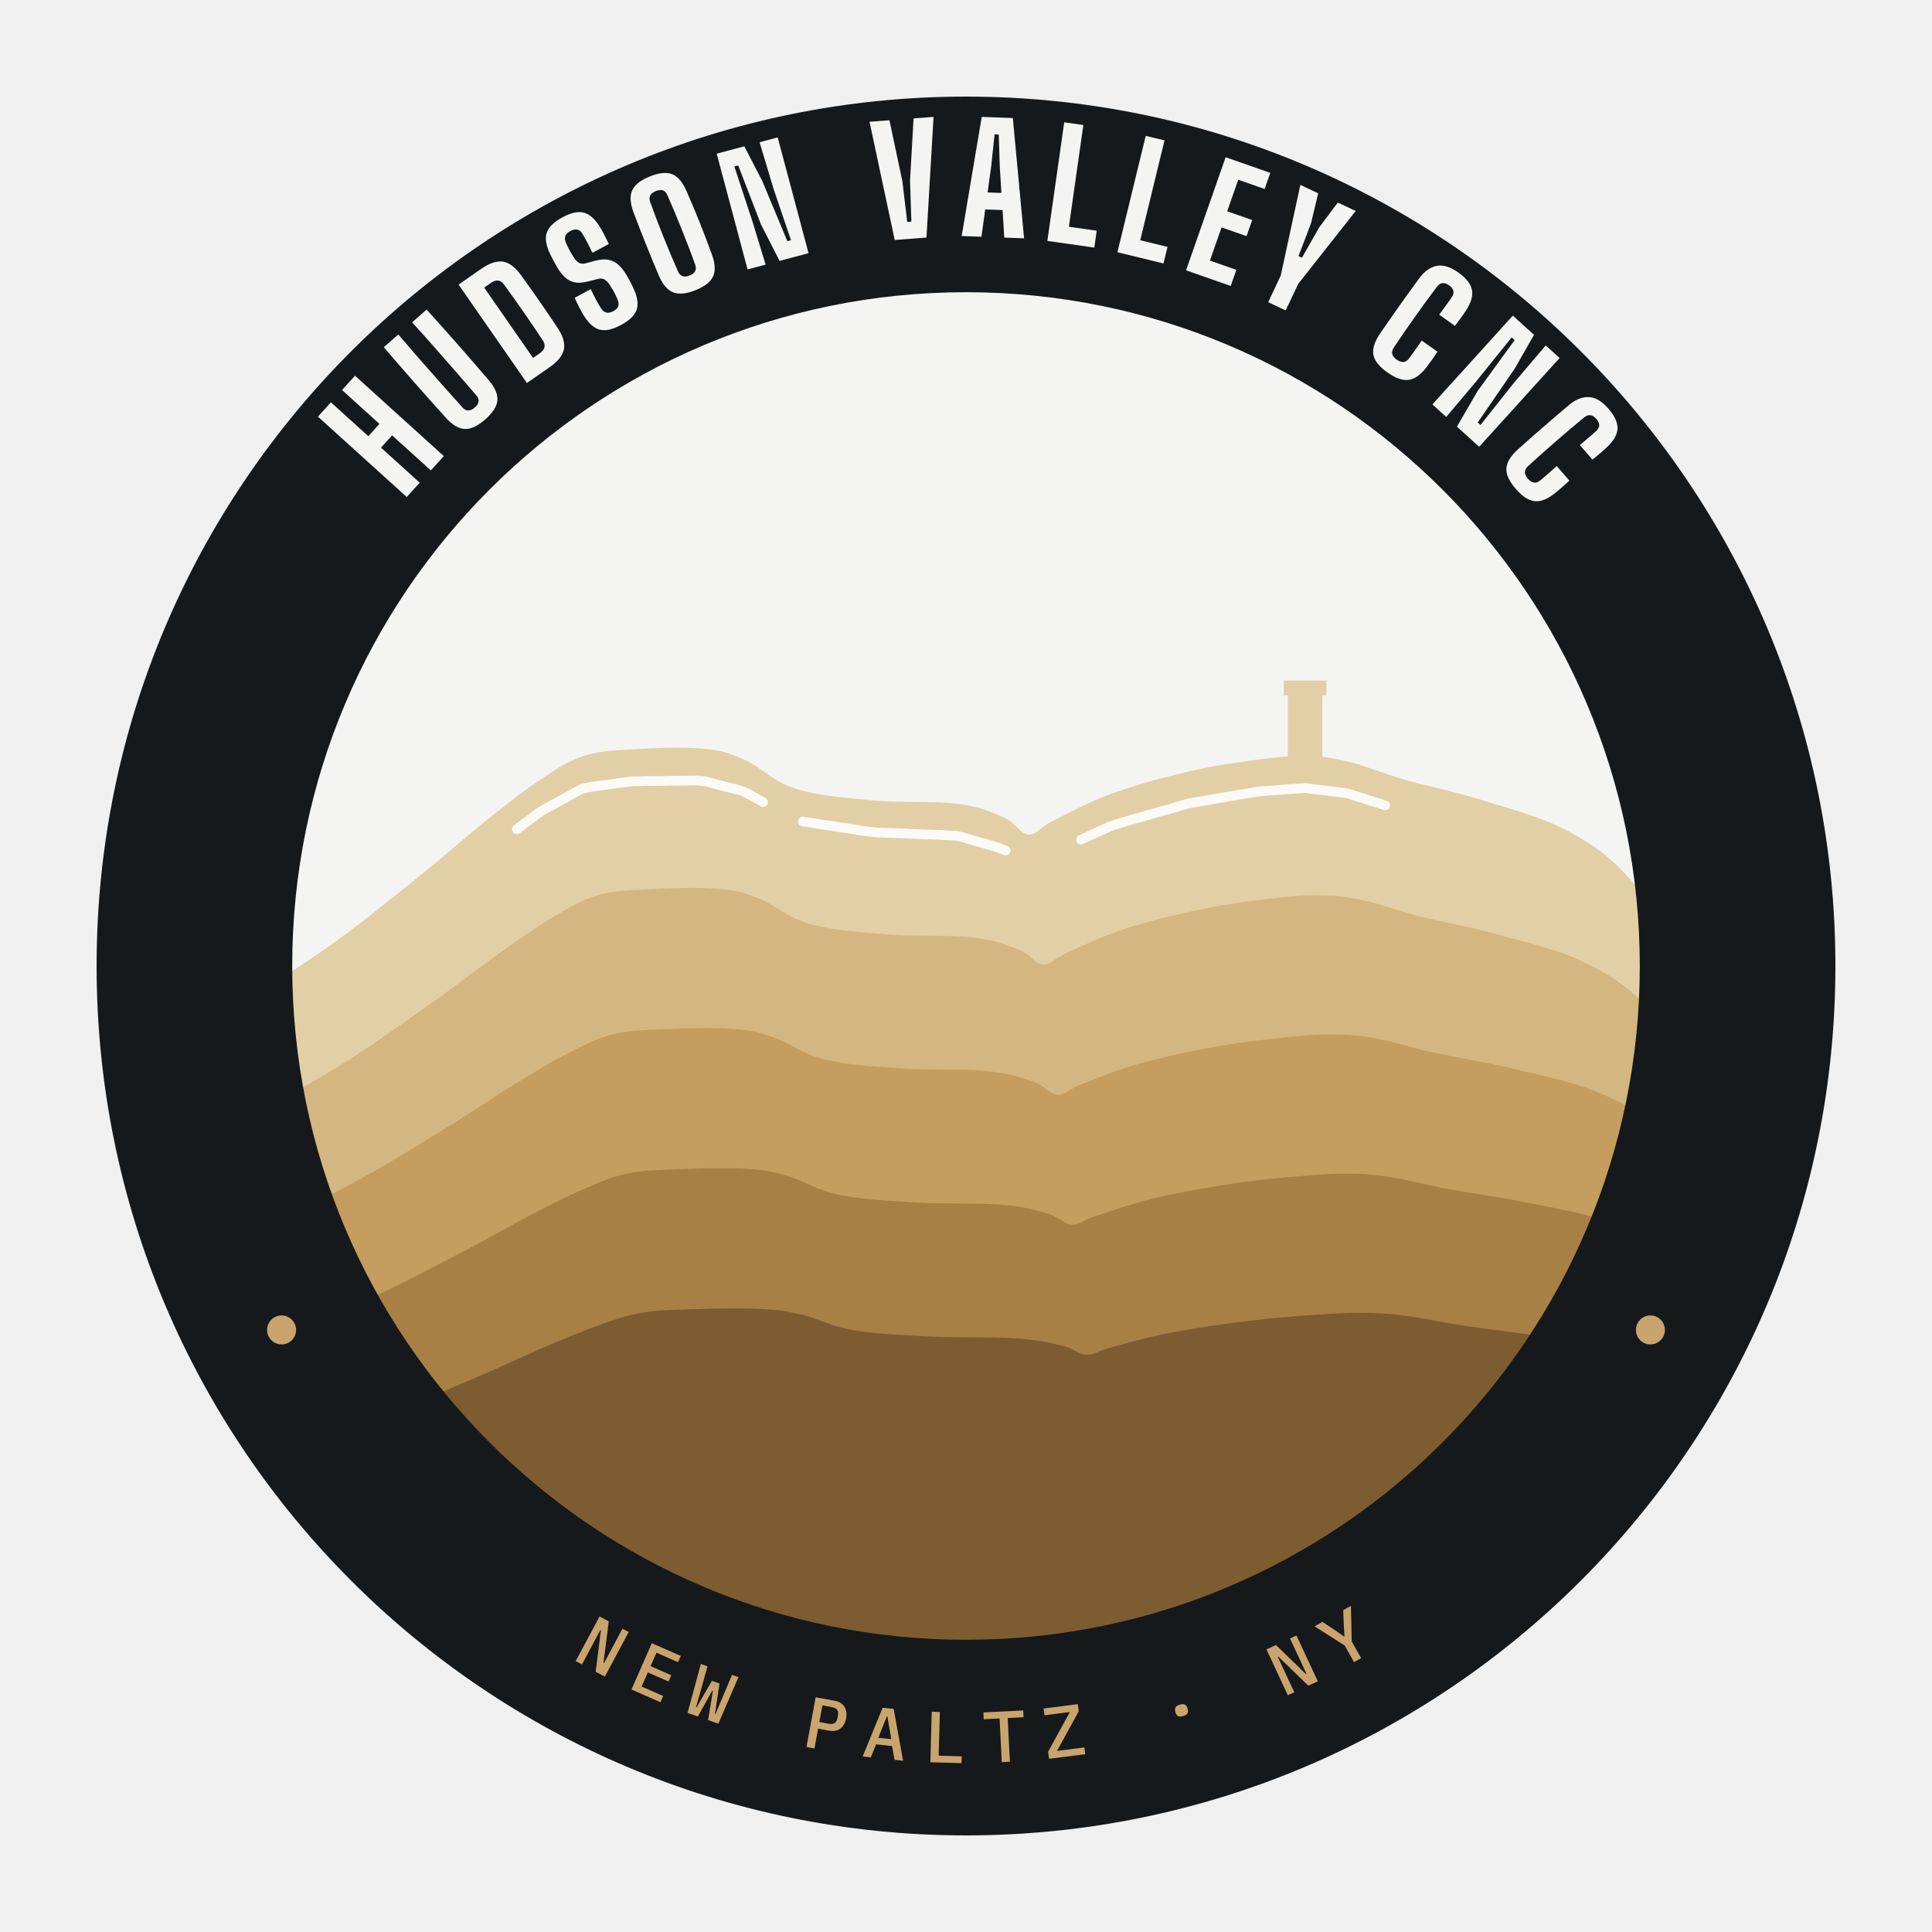
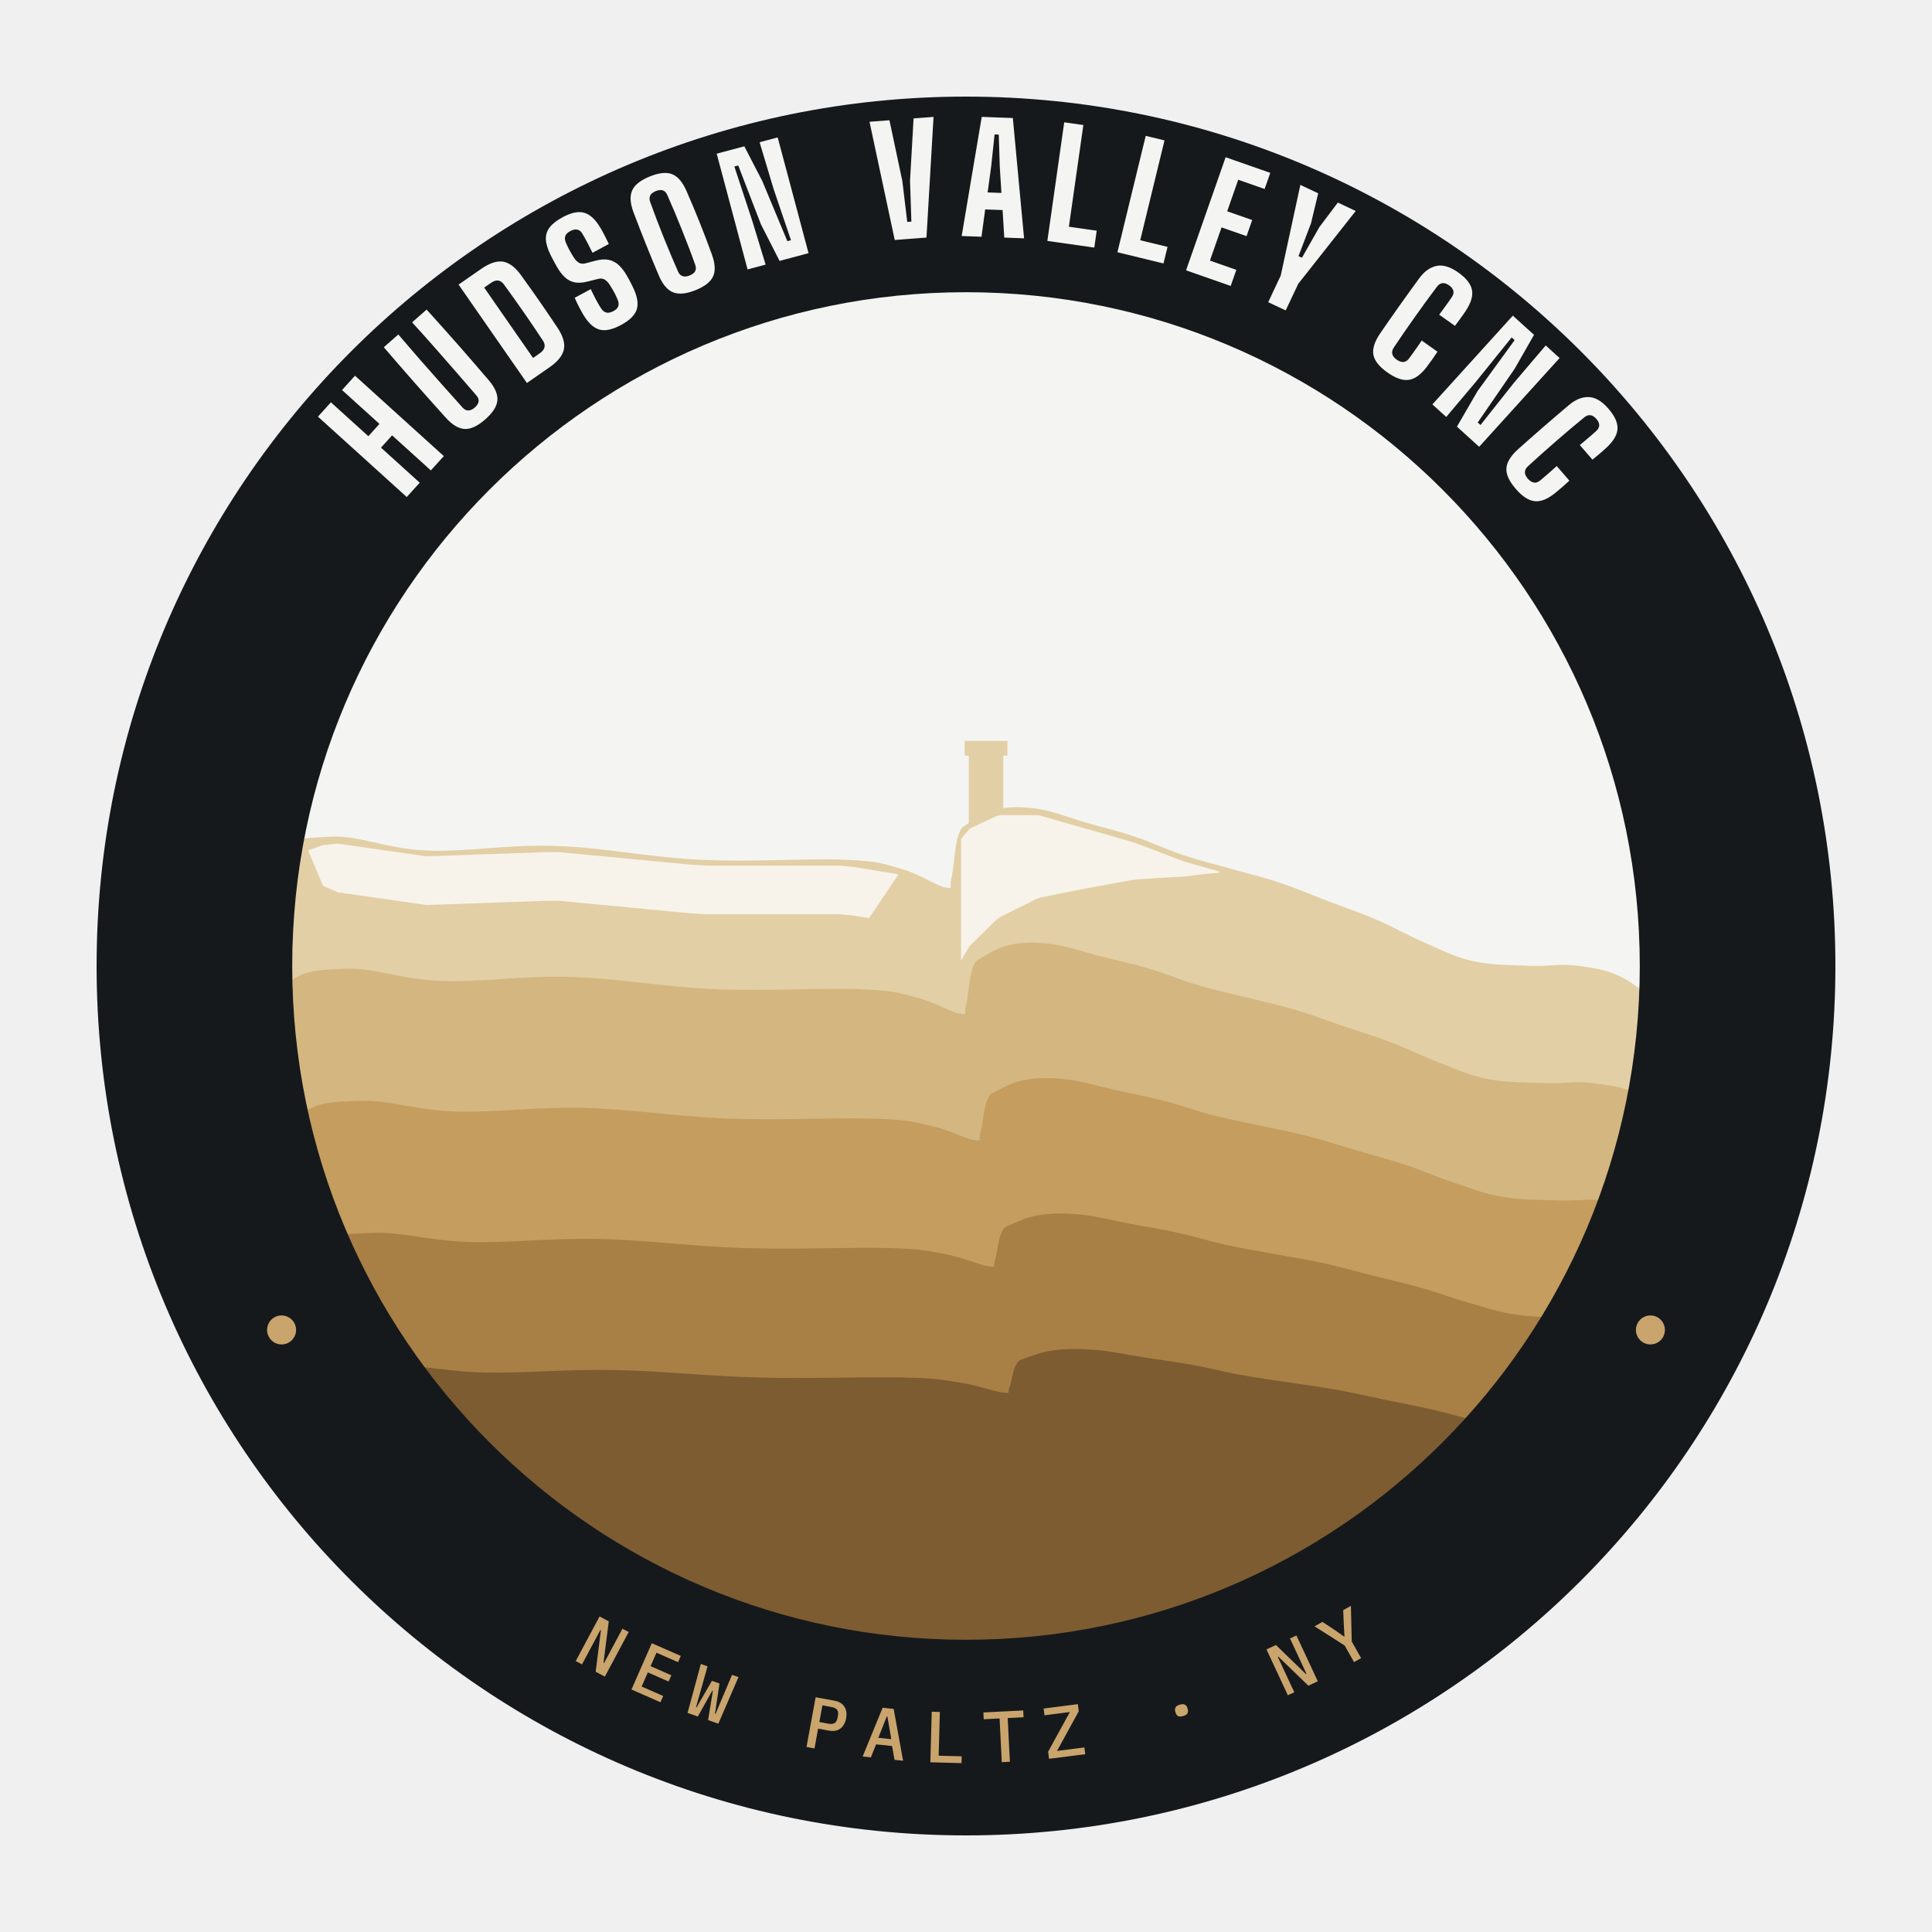
<svg xmlns="http://www.w3.org/2000/svg" viewBox="0 0 800 800" width="800" height="800">
  <circle cx="400" cy="400" r="360" fill="#16191c" />
  <circle cx="400" cy="400" r="282" fill="#f4f5f2" />
  <clipPath id="cc">
    <circle cx="400" cy="400" r="282" />
  </clipPath>
  <g clip-path="url(#cc)">
-     <path d="M70.00,430.00 C74.61,427.72 84.08,423.92 95.60,417.32 C107.12,410.73 120.18,403.01 134.00,393.38 C147.82,383.75 160.30,373.44 172.40,363.80 C184.50,354.17 191.98,347.21 201.20,339.86 C210.42,332.51 216.34,327.77 223.60,322.96 C230.86,318.14 234.61,315.38 241.52,313.10 C248.43,310.82 253.13,310.84 262.00,310.28 C270.87,309.72 282.51,309.24 290.80,310.00 C299.09,310.76 301.17,311.54 308.08,314.51 C314.99,317.47 319.64,323.44 329.20,326.48 C338.76,329.52 349.10,330.27 361.20,331.41 C373.30,332.55 386.61,331.55 396.40,332.82 C406.19,334.08 410.30,336.17 415.60,338.45 C420.90,340.73 422.15,345.24 425.84,345.49 C429.53,345.75 429.86,342.90 436.08,339.86 C442.30,336.82 450.26,332.27 460.40,328.59 C470.54,324.92 481.46,321.97 492.40,319.44 C503.34,316.90 512.56,315.65 521.20,314.51 C529.84,313.37 533.83,312.97 540.40,313.10 C546.97,313.23 550.19,313.44 557.68,315.21 C565.17,316.99 571.86,320.04 582.00,322.96 C592.14,325.87 601.90,327.61 614.00,331.41 C626.10,335.21 638.26,338.25 649.20,344.08 C660.14,349.92 666.74,354.93 674.80,363.80 C682.86,372.68 687.66,382.99 694.00,393.38 C700.34,403.77 707.12,416.48 710.00,421.55 L720,760 L80,760 Z" fill="#e2cfa5" />
-     <path d="M533.26,315.82 L533.26,287.94 L531.55,287.94 L531.55,281.82 L549.25,281.82 L549.25,287.94 L547.54,287.94 L547.54,315.82 Z" fill="#e2cfa5" />
-     <path d="M76.00,474.00 C80.61,471.98 90.08,468.63 101.60,462.80 C113.12,456.98 126.18,450.16 140.00,441.65 C153.82,433.14 166.30,424.04 178.40,415.53 C190.50,407.02 197.98,400.87 207.20,394.38 C216.42,387.88 222.34,383.70 229.60,379.45 C236.86,375.19 240.61,372.75 247.52,370.74 C254.43,368.72 259.13,368.74 268.00,368.25 C276.87,367.76 288.51,367.33 296.80,368.00 C305.09,368.67 307.17,369.36 314.08,371.98 C320.99,374.60 325.64,379.87 335.20,382.56 C344.76,385.24 355.10,385.90 367.20,386.91 C379.30,387.92 392.61,387.04 402.40,388.15 C412.19,389.27 416.30,391.12 421.60,393.13 C426.90,395.15 428.15,399.13 431.84,399.35 C435.53,399.58 435.86,397.06 442.08,394.38 C448.30,391.69 456.26,387.67 466.40,384.42 C476.54,381.18 487.46,378.58 498.40,376.34 C509.34,374.10 518.56,372.99 527.20,371.98 C535.84,370.97 539.83,370.63 546.40,370.74 C552.97,370.85 556.19,371.04 563.68,372.60 C571.17,374.17 577.86,376.87 588.00,379.45 C598.14,382.02 607.90,383.55 620.00,386.91 C632.10,390.27 644.26,392.96 655.20,398.11 C666.14,403.26 672.74,407.69 680.80,415.53 C688.86,423.36 693.66,432.47 700.00,441.65 C706.34,450.83 713.12,462.06 716.00,466.54 L720,760 L80,760 Z" fill="#d4b680" />
-     <path d="M82.00,518.00 C86.61,516.25 96.08,513.34 107.60,508.28 C119.12,503.23 132.18,497.31 146.00,489.92 C159.82,482.54 172.30,474.63 184.40,467.25 C196.50,459.86 203.98,454.53 213.20,448.89 C222.42,443.26 228.34,439.63 235.60,435.93 C242.86,432.24 246.61,430.12 253.52,428.38 C260.43,426.63 265.13,426.64 274.00,426.22 C282.87,425.79 294.51,425.42 302.80,426.00 C311.09,426.58 313.17,427.18 320.08,429.46 C326.99,431.73 331.64,436.30 341.20,438.63 C350.76,440.97 361.10,441.54 373.20,442.41 C385.30,443.29 398.61,442.52 408.40,443.49 C418.19,444.46 422.30,446.06 427.60,447.81 C432.90,449.56 434.15,453.02 437.84,453.21 C441.53,453.41 441.86,451.22 448.08,448.89 C454.30,446.56 462.26,443.07 472.40,440.25 C482.54,437.44 493.46,435.18 504.40,433.23 C515.34,431.29 524.56,430.33 533.20,429.46 C541.84,428.58 545.83,428.28 552.40,428.38 C558.97,428.47 562.19,428.63 569.68,430.00 C577.17,431.36 583.86,433.70 594.00,435.93 C604.14,438.17 613.90,439.50 626.00,442.41 C638.10,445.33 650.26,447.66 661.20,452.13 C672.14,456.60 678.74,460.45 686.80,467.25 C694.86,474.05 699.66,481.96 706.00,489.92 C712.34,497.89 719.12,507.63 722.00,511.52 L720,760 L80,760 Z" fill="#c49d5f" />
-     <path d="M88.00,562.00 C92.61,560.52 102.08,558.05 113.60,553.76 C125.12,549.48 138.18,544.46 152.00,538.20 C165.82,531.94 178.30,525.23 190.40,518.97 C202.50,512.71 209.98,508.19 219.20,503.41 C228.42,498.63 234.34,495.55 241.60,492.42 C248.86,489.29 252.61,487.50 259.52,486.01 C266.43,484.53 271.13,484.55 280.00,484.18 C288.87,483.82 300.51,483.51 308.80,484.00 C317.09,484.49 319.17,485.00 326.08,486.93 C332.99,488.86 337.64,492.73 347.20,494.71 C356.76,496.69 367.10,497.17 379.20,497.92 C391.30,498.66 404.61,498.01 414.40,498.83 C424.19,499.65 428.30,501.01 433.60,502.49 C438.90,503.98 440.15,506.91 443.84,507.07 C447.53,507.24 447.86,505.39 454.08,503.41 C460.30,501.43 468.26,498.47 478.40,496.08 C488.54,493.70 499.46,491.78 510.40,490.13 C521.34,488.49 530.56,487.67 539.20,486.93 C547.84,486.19 551.83,485.93 558.40,486.01 C564.97,486.10 568.19,486.23 575.68,487.39 C583.17,488.54 589.86,490.53 600.00,492.42 C610.14,494.32 619.90,495.44 632.00,497.92 C644.10,500.39 656.26,502.36 667.20,506.15 C678.14,509.95 684.74,513.20 692.80,518.97 C700.86,524.74 705.66,531.44 712.00,538.20 C718.34,544.95 725.12,553.21 728.00,556.51 L720,760 L80,760 Z" fill="#a87f45" />
-     <path d="M94.00,606.00 C98.61,604.78 108.08,602.75 119.60,599.24 C131.12,595.72 144.18,591.61 158.00,586.47 C171.82,581.33 184.30,575.83 196.40,570.69 C208.50,565.56 215.98,561.85 225.20,557.92 C234.42,554.00 240.34,551.48 247.60,548.91 C254.86,546.34 258.61,544.87 265.52,543.65 C272.43,542.44 277.13,542.45 286.00,542.15 C294.87,541.85 306.51,541.59 314.80,542.00 C323.09,542.41 325.17,542.82 332.08,544.40 C338.99,545.99 343.64,549.17 353.20,550.79 C362.76,552.41 373.10,552.81 385.20,553.42 C397.30,554.03 410.61,553.49 420.40,554.17 C430.19,554.85 434.30,555.96 439.60,557.17 C444.90,558.39 446.15,560.79 449.84,560.93 C453.53,561.06 453.86,559.55 460.08,557.92 C466.30,556.30 474.26,553.88 484.40,551.92 C494.54,549.95 505.46,548.38 516.40,547.03 C527.34,545.68 536.56,545.01 545.20,544.40 C553.84,543.80 557.83,543.58 564.40,543.65 C570.97,543.72 574.19,543.83 581.68,544.78 C589.17,545.73 595.86,547.36 606.00,548.91 C616.14,550.47 625.90,551.39 638.00,553.42 C650.10,555.45 662.26,557.07 673.20,560.18 C684.14,563.29 690.74,565.96 698.80,570.69 C706.86,575.43 711.66,580.93 718.00,586.47 C724.34,592.01 731.12,598.79 734.00,601.49 L720,760 L80,760 Z" fill="#7d5c31" />
-     <path d="M214.0,343.4 L217.0,341.1 L220.0,338.9 L223.0,336.6 L226.0,334.8 L229.0,333.2 L232.0,331.5 L235.0,329.9 L238.0,328.2 L241.0,326.6 L244.0,326.0 L247.0,325.5 L250.0,325.1 L253.0,324.7 L256.0,324.3 L259.0,323.9 L262.0,323.5 L265.0,323.5 L268.0,323.4 L271.0,323.4 L274.0,323.4 L277.0,323.3 L280.0,323.3 L283.0,323.3 L286.0,323.2 L289.0,323.2 L292.0,323.5 L295.0,324.3 L298.0,325.1 L301.0,325.9 L304.0,326.6 L307.0,327.4 L310.0,328.8 L313.0,330.5 L316.0,332.2 M332.4,340.2 L335.4,340.6 L338.4,341.1 L341.4,341.6 L344.4,342.0 L347.4,342.5 L350.4,342.9 L353.4,343.4 L356.4,343.9 L359.4,344.3 L362.4,344.7 L365.4,344.8 L368.4,344.9 L371.4,345.0 L374.4,345.1 L377.4,345.3 L380.4,345.4 L383.4,345.5 L386.4,345.6 L389.4,345.7 L392.4,345.9 L395.4,346.0 L398.4,346.6 L401.4,347.5 L404.4,348.4 L407.4,349.2 L410.4,350.1 L413.4,351.0 L416.4,352.2 M447.6,347.7 L450.6,346.3 L453.6,344.9 L456.6,343.6 L459.6,342.2 L462.6,341.2 L465.6,340.3 L468.6,339.4 L471.6,338.6 L474.6,337.7 L477.6,336.9 L480.6,336.0 L483.6,335.2 L486.6,334.3 L489.6,333.4 L492.6,332.6 L495.6,332.1 L498.6,331.6 L501.6,331.1 L504.6,330.5 L507.6,330.0 L510.6,329.5 L513.6,329.0 L516.6,328.5 L519.6,328.0 L522.6,327.6 L525.6,327.4 L528.6,327.2 L531.6,326.9 L534.6,326.7 L537.6,326.5 L540.6,326.3 L543.6,326.7 L546.6,327.1 L549.6,327.4 L552.6,327.8 L555.6,328.2 L558.6,328.7 L561.6,329.7 L564.6,330.6 L567.6,331.6 L570.6,332.5 L573.6,333.5 " stroke="#ffffff" stroke-width="4" opacity="0.9" fill="none" stroke-linecap="round" stroke-linejoin="round" />
+     <path d="M70.00,440.00 C73.00,432.44 79.44,413.12 86.64,398.00 C93.84,382.88 100.99,365.28 110.00,356.00 C119.01,346.72 124.68,347.14 136.69,346.46 C148.69,345.77 159.89,351.49 176.69,352.18 C193.48,352.87 209.60,349.59 230.00,350.28 C250.40,350.97 268.43,354.97 290.03,356.00 C311.63,357.03 335.00,355.31 350.00,356.00 C365.00,356.69 365.92,357.76 373.36,359.82 C380.80,361.88 387.63,366.77 391.34,367.46 C395.05,368.14 393.01,367.41 393.97,363.63 C394.92,359.85 395.33,350.58 396.66,346.46 C397.98,342.33 398.32,342.78 401.33,340.72 C404.33,338.66 408.20,336.03 413.36,335.00 C418.52,333.97 423.40,333.97 430.00,335.00 C436.60,336.03 442.83,338.66 450.03,340.72 C457.23,342.78 462.81,344.05 470.00,346.46 C477.19,348.86 482.77,351.68 489.97,354.09 C497.17,356.49 502.79,357.76 510.00,359.82 C517.21,361.88 522.83,363.14 530.03,365.54 C537.23,367.95 542.81,370.43 550.00,373.18 C557.19,375.93 562.77,377.73 569.97,380.82 C577.17,383.92 582.79,387.27 590.00,390.37 C597.21,393.46 602.23,396.28 610.03,398.00 C617.83,399.72 625.53,399.57 633.33,399.91 C641.13,400.25 646.16,398.88 653.36,399.91 C660.56,400.94 666.13,401.51 673.33,405.63 C680.53,409.76 686.76,416.64 693.36,422.82 C699.96,429.01 707.00,436.91 710.00,440.00 L710,760 L70,760 Z" fill="#e2cfa5" />
+     <path d="M401.16,340.80 L401.16,312.92 L399.45,312.92 L399.45,306.80 L417.16,306.80 L417.16,312.92 L415.44,312.92 L415.44,340.80 Z" fill="#e2cfa5" />
+     <path d="M76.00,484.00 C79.00,477.30 85.44,460.19 92.64,446.80 C99.84,433.41 106.99,417.82 116.00,409.60 C125.01,401.38 130.68,401.76 142.69,401.15 C154.69,400.54 165.89,405.61 182.69,406.21 C199.48,406.82 215.60,403.92 236.00,404.53 C256.40,405.14 274.43,408.69 296.03,409.60 C317.63,410.51 341.00,408.99 356.00,409.60 C371.00,410.21 371.92,411.16 379.36,412.99 C386.80,414.81 393.63,419.14 397.34,419.75 C401.05,420.35 399.01,419.71 399.97,416.36 C400.92,413.01 401.33,404.80 402.66,401.15 C403.98,397.49 404.32,397.89 407.33,396.07 C410.33,394.24 414.20,391.91 419.36,391.00 C424.52,390.09 429.40,390.09 436.00,391.00 C442.60,391.91 448.83,394.24 456.03,396.07 C463.23,397.89 468.81,399.02 476.00,401.15 C483.19,403.28 488.77,405.78 495.97,407.91 C503.17,410.04 508.79,411.16 516.00,412.99 C523.21,414.81 528.83,415.92 536.03,418.05 C543.23,420.18 548.81,422.38 556.00,424.81 C563.19,427.25 568.77,428.84 575.97,431.59 C583.17,434.33 588.79,437.30 596.00,440.04 C603.21,442.78 608.23,445.28 616.03,446.80 C623.83,448.32 631.53,448.19 639.33,448.49 C647.13,448.80 652.16,447.58 659.36,448.49 C666.56,449.40 672.13,449.91 679.33,453.56 C686.53,457.21 692.76,463.31 699.36,468.79 C705.96,474.26 713.00,481.26 716.00,484.00 L716,760 L76,760 Z" fill="#d4b680" />
+     <path d="M82.00,528.00 C85.00,522.17 91.44,507.26 98.64,495.60 C105.84,483.94 112.99,470.36 122.00,463.20 C131.01,456.04 136.68,456.37 148.69,455.84 C160.69,455.31 171.89,459.72 188.69,460.25 C205.48,460.78 221.60,458.25 242.00,458.79 C262.40,459.32 280.43,462.41 302.03,463.20 C323.63,463.99 347.00,462.67 362.00,463.20 C377.00,463.73 377.92,464.56 385.36,466.15 C392.80,467.74 399.63,471.51 403.34,472.04 C407.05,472.57 405.01,472.00 405.97,469.09 C406.92,466.17 407.33,459.02 408.66,455.84 C409.98,452.66 410.32,453.01 413.33,451.41 C416.33,449.82 420.20,447.79 425.36,447.00 C430.52,446.21 435.40,446.21 442.00,447.00 C448.60,447.79 454.83,449.82 462.03,451.41 C469.23,453.01 474.81,453.98 482.00,455.84 C489.19,457.69 494.77,459.87 501.97,461.73 C509.17,463.58 514.79,464.56 522.00,466.15 C529.21,467.74 534.83,468.71 542.03,470.56 C549.23,472.42 554.81,474.33 562.00,476.45 C569.19,478.57 574.77,479.96 581.97,482.35 C589.17,484.74 594.79,487.33 602.00,489.71 C609.21,492.10 614.23,494.27 622.03,495.60 C629.83,496.93 637.53,496.81 645.33,497.07 C653.13,497.34 658.16,496.28 665.36,497.07 C672.56,497.87 678.13,498.31 685.33,501.49 C692.53,504.67 698.76,509.98 705.36,514.75 C711.96,519.52 719.00,525.61 722.00,528.00 L722,760 L82,760 Z" fill="#c49d5f" />
+     <path d="M88.00,572.00 C91.00,567.03 97.44,554.34 104.64,544.40 C111.84,534.46 118.99,522.90 128.00,516.80 C137.01,510.70 142.68,510.98 154.69,510.53 C166.69,510.08 177.89,513.84 194.69,514.29 C211.48,514.74 227.60,512.59 248.00,513.04 C268.40,513.49 286.43,516.12 308.03,516.80 C329.63,517.48 353.00,516.35 368.00,516.80 C383.00,517.25 383.92,517.96 391.36,519.31 C398.80,520.67 405.63,523.88 409.34,524.33 C413.05,524.78 411.01,524.30 411.97,521.82 C412.92,519.33 413.33,513.24 414.66,510.53 C415.98,507.82 416.32,508.12 419.33,506.76 C422.33,505.41 426.20,503.68 431.36,503.00 C436.52,502.32 441.40,502.32 448.00,503.00 C454.60,503.68 460.83,505.41 468.03,506.76 C475.23,508.12 480.81,508.95 488.00,510.53 C495.19,512.11 500.77,513.96 507.97,515.54 C515.17,517.13 520.79,517.96 528.00,519.31 C535.21,520.67 540.83,521.49 548.03,523.07 C555.23,524.65 560.81,526.28 568.00,528.09 C575.19,529.90 580.77,531.08 587.97,533.11 C595.17,535.14 600.79,537.35 608.00,539.38 C615.21,541.42 620.23,543.27 628.03,544.40 C635.83,545.53 643.53,545.43 651.33,545.66 C659.13,545.88 664.16,544.98 671.36,545.66 C678.56,546.33 684.13,546.71 691.33,549.42 C698.53,552.13 704.76,556.65 711.36,560.71 C717.96,564.78 725.00,569.97 728.00,572.00 L728,760 L88,760 Z" fill="#a87f45" />
+     <path d="M94.00,616.00 C97.00,611.90 103.44,601.41 110.64,593.20 C117.84,584.99 124.99,575.44 134.00,570.40 C143.01,565.36 148.68,565.59 160.69,565.22 C172.69,564.85 183.89,567.95 200.69,568.33 C217.48,568.70 233.60,566.92 254.00,567.29 C274.40,567.67 292.43,569.84 314.03,570.40 C335.63,570.96 359.00,570.03 374.00,570.40 C389.00,570.77 389.92,571.36 397.36,572.47 C404.80,573.59 411.63,576.25 415.34,576.62 C419.05,576.99 417.01,576.60 417.97,574.54 C418.92,572.49 419.33,567.46 420.66,565.22 C421.98,562.98 422.32,563.23 425.33,562.11 C428.33,560.99 432.20,559.56 437.36,559.00 C442.52,558.44 447.40,558.44 454.00,559.00 C460.60,559.56 466.83,560.99 474.03,562.11 C481.23,563.23 486.81,563.91 494.00,565.22 C501.19,566.52 506.77,568.06 513.97,569.36 C521.17,570.67 526.79,571.36 534.00,572.47 C541.21,573.59 546.83,574.28 554.03,575.58 C561.23,576.89 566.81,578.23 574.00,579.73 C581.19,581.22 586.77,582.20 593.97,583.87 C601.17,585.55 606.79,587.38 614.00,589.06 C621.21,590.73 626.23,592.27 634.03,593.20 C641.83,594.13 649.53,594.05 657.33,594.24 C665.13,594.42 670.16,593.68 677.36,594.24 C684.56,594.80 690.13,595.11 697.33,597.34 C704.53,599.58 710.76,603.32 717.36,606.67 C723.96,610.03 731.00,614.32 734.00,616.00 L734,760 L94,760 Z" fill="#7d5c31" />
+     <path d="M397.94,347.40 L399.75,345.18 L401.56,343.13 L403.37,342.27 L405.19,341.41 L407.00,340.55 L408.81,339.68 L410.62,338.82 L412.43,337.96 L414.25,337.52 L416.06,337.52 L417.87,337.52 L419.68,337.52 L421.50,337.52 L423.31,337.52 L425.12,337.52 L426.93,337.52 L428.74,337.52 L430.56,337.68 L432.37,338.20 L434.18,338.71 L435.99,339.23 L437.81,339.75 L439.62,340.27 L441.43,340.79 L443.24,341.30 L445.05,341.82 L446.87,342.34 L448.68,342.86 L450.49,343.37 L452.30,343.89 L454.12,344.42 L455.93,344.94 L457.74,345.46 L459.55,345.98 L461.37,346.50 L463.18,347.02 L464.99,347.54 L466.80,348.06 L468.61,348.58 L470.43,349.14 L472.24,349.83 L474.05,350.52 L475.86,351.22 L477.68,351.91 L479.49,352.60 L481.30,353.30 L483.11,353.99 L484.92,354.68 L486.74,355.37 L488.55,356.07 L490.36,356.72 L492.17,357.24 L493.99,357.76 L495.80,358.28 L497.61,358.80 L499.42,359.31 L501.24,359.83 L503.05,360.35 L504.86,360.87 L504.86,361.43 L503.05,361.55 L501.24,361.70 L499.42,361.88 L497.61,362.07 L495.80,362.28 L493.99,362.50 L492.17,362.73 L490.36,362.98 L488.55,363.09 L486.74,363.17 L484.92,363.26 L483.11,363.36 L481.30,363.46 L479.49,363.57 L477.68,363.69 L475.86,363.81 L474.05,363.93 L472.24,364.06 L470.43,364.19 L468.61,364.46 L466.80,364.77 L464.99,365.09 L463.18,365.41 L461.37,365.74 L459.55,366.06 L457.74,366.40 L455.93,366.73 L454.12,367.07 L452.30,367.41 L450.49,367.75 L448.68,368.10 L446.87,368.45 L445.05,368.80 L443.24,369.16 L441.43,369.52 L439.62,369.88 L437.81,370.24 L435.99,370.61 L434.18,370.98 L432.37,371.35 L430.56,371.72 L428.74,372.46 L426.93,373.35 L425.12,374.25 L423.31,375.15 L421.50,376.05 L419.68,376.95 L417.87,377.85 L416.06,378.76 L414.25,379.67 L412.43,381.02 L410.62,382.79 L408.81,384.57 L407.00,386.35 L405.19,388.12 L403.37,389.91 L401.56,391.69 L399.75,394.66 L397.94,397.80 Z" fill="#f7f3ea" />
+     <path d="M127.60,352.12 L133.71,349.94 L139.82,349.32 L145.94,350.20 L152.05,351.07 L158.16,351.95 L164.27,352.82 L170.38,353.70 L176.50,354.57 L182.61,354.39 L188.72,354.17 L194.83,353.95 L200.94,353.73 L207.06,353.51 L213.17,353.30 L219.28,353.08 L225.39,352.86 L231.50,352.84 L237.62,353.42 L243.73,354.01 L249.84,354.59 L255.95,355.17 L262.06,355.75 L268.18,356.34 L274.29,356.92 L280.40,357.50 L286.51,358.08 L292.62,358.42 L298.74,358.42 L304.85,358.42 L310.96,358.42 L317.07,358.42 L323.18,358.42 L329.30,358.42 L335.41,358.42 L341.52,358.42 L347.63,358.42 L353.74,359.03 L359.86,360.03 L365.97,361.03 L372.08,362.03 L372.08,362.03 L365.97,371.11 L359.86,380.19 L353.74,379.19 L347.63,378.58 L341.52,378.58 L335.41,378.58 L329.30,378.58 L323.18,378.58 L317.07,378.58 L310.96,378.58 L304.85,378.58 L298.74,378.58 L292.62,378.58 L286.51,378.24 L280.40,377.66 L274.29,377.08 L268.18,376.50 L262.06,375.91 L255.95,375.33 L249.84,374.75 L243.73,374.17 L237.62,373.58 L231.50,373.00 L225.39,373.02 L219.28,373.24 L213.17,373.46 L207.06,373.67 L200.94,373.89 L194.83,374.11 L188.72,374.33 L182.61,374.55 L176.50,374.73 L170.38,373.86 L164.27,372.98 L158.16,372.11 L152.05,371.23 L145.94,370.36 L139.82,369.48 L133.71,366.74 L127.60,352.12 Z" fill="#f7f3ea" />
  </g>
  <circle cx="400" cy="400" r="282" fill="none" stroke="#16191c" stroke-width="6" />
  <path d="M168.431 205.809 131.657 172.524 137.026 166.593 152.522 180.618 157.127 175.53 141.632 161.504 147 155.573 183.774 188.858 178.405 194.789 162.365 180.271 157.759 185.359 173.799 199.878Z M200.947 173.647Q196.215 177.809 192.436 177.631Q188.656 177.453 184.565 172.932Q178.104 165.774 171.645 158.432Q165.187 151.089 158.928 143.785L164.935 138.502Q169.091 143.393 173.605 148.56Q178.12 153.727 182.677 158.847Q187.234 163.968 191.524 168.751Q192.611 169.986 193.918 169.971Q195.225 169.955 196.62 168.728Q198.039 167.48 198.186 166.216Q198.334 164.952 197.247 163.717Q193.051 158.852 188.556 153.677Q184.061 148.501 179.518 143.359Q174.975 138.218 170.648 133.476L176.655 128.193Q183.119 135.316 189.577 142.659Q196.036 150.002 202.293 157.34Q206.259 161.97 205.96 165.735Q205.66 169.501 200.947 173.647Z M218.185 158.583 189.89 117.846 199.269 111.331Q204.445 107.736 208.295 108.35Q212.145 108.964 215.767 113.984Q218.53 117.799 220.973 121.262Q223.416 124.725 225.806 128.221Q228.197 131.717 230.807 135.638Q234.264 140.809 233.499 144.644Q232.734 148.478 227.553 152.077ZM220.725 148.218 223.523 146.275Q225.165 145.134 225.466 143.798Q225.768 142.461 224.77 140.97Q222.815 138.005 220.841 135.087Q218.867 132.169 216.858 129.276Q214.848 126.383 212.796 123.504Q210.744 120.626 208.662 117.779Q207.627 116.343 206.279 116.172Q204.93 116 203.299 117.133L200.49 119.084Z M257.128 134.584Q251.687 137.514 248.109 136.442Q244.532 135.371 241.413 130.111Q240.805 129.047 240.19 127.913Q239.575 126.778 239.011 125.613Q238.446 124.448 237.984 123.305L244.619 119.733Q245.64 121.89 246.725 123.956Q247.81 126.023 248.921 127.722Q249.836 129.121 251.078 129.427Q252.32 129.733 254.017 128.819Q255.68 127.924 256.032 126.759Q256.385 125.595 255.747 124.046Q255.269 122.91 254.772 121.903Q254.275 120.897 253.696 119.912Q253.116 118.927 252.415 117.858Q251.58 116.541 250.443 115.812Q249.307 115.083 247.743 115.473L243.111 116.624Q240.092 117.367 237.867 116.894Q235.642 116.42 233.912 114.816Q232.183 113.213 230.66 110.58Q229.91 109.253 229.252 108.018Q228.595 106.782 227.949 105.517Q226.171 101.879 226.038 99.121Q225.905 96.363 227.617 94.14Q229.329 91.917 233.063 89.906Q238.325 87.073 241.937 88.108Q245.549 89.144 248.651 94.385Q249.381 95.611 250.327 97.452Q251.273 99.292 252.108 101.026L245.339 104.671Q244.363 102.661 243.326 100.677Q242.288 98.693 241.148 96.771Q240.331 95.347 239.036 95.083Q237.741 94.82 236.154 95.675Q234.463 96.585 234.073 97.756Q233.683 98.927 234.309 100.454Q235.001 102.104 235.861 103.695Q236.722 105.286 237.716 106.781Q238.602 108.143 239.73 108.804Q240.858 109.464 242.5 109.025L246.539 107.957Q249.732 107.112 252.06 107.598Q254.388 108.083 256.167 109.728Q257.947 111.374 259.508 114.039Q260.021 114.913 260.453 115.715Q260.885 116.518 261.284 117.316Q261.682 118.114 262.101 118.971Q264.781 124.467 263.688 128.054Q262.595 131.64 257.128 134.584Z M287.993 120.157Q282.243 122.458 278.703 121.042Q275.163 119.627 272.772 114.017Q271.448 110.894 270.105 107.63Q268.762 104.367 267.428 101.035Q266.095 97.703 264.815 94.413Q263.535 91.124 262.339 87.95Q260.206 82.257 261.795 78.801Q263.385 75.345 269.135 73.044Q274.908 70.733 278.39 72.159Q281.872 73.585 284.295 79.162Q285.676 82.315 287.043 85.572Q288.41 88.83 289.738 92.148Q291.066 95.465 292.318 98.753Q293.571 102.04 294.728 105.229Q296.829 110.955 295.297 114.4Q293.765 117.846 287.993 120.157ZM285.558 114.075Q287.331 113.365 287.883 112.242Q288.434 111.118 287.842 109.554Q286.673 106.235 285.258 102.541Q283.843 98.847 282.317 95.036Q280.791 91.224 279.27 87.591Q277.749 83.957 276.326 80.783Q275.683 79.259 274.488 78.843Q273.294 78.428 271.567 79.119Q269.846 79.808 269.257 80.937Q268.668 82.066 269.225 83.625Q270.402 86.898 271.796 90.582Q273.191 94.266 274.72 98.077Q276.248 101.887 277.787 105.532Q279.326 109.176 280.741 112.396Q281.42 113.926 282.629 114.345Q283.837 114.764 285.558 114.075Z M309.552 111.566 296.771 63.641 308.212 60.59 315.642 74.944 326.024 99.862 327.53 99.461 320.376 78.39 314.533 58.904 322.022 56.907 334.803 104.832 322.806 108.032 315.081 92.88 305.692 68.523 304.079 68.953 311.504 91.471 317.028 109.573Z M370.493 99.373 360.047 50.425 368.3 49.796 373.649 75.018 375.667 91.894 377.385 91.763 376.825 74.776 378.292 49.035 386.559 48.405 383.633 98.372Z M398.209 97.729 406.514 48.401 419.398 48.876 424.048 98.681 415.845 98.379 415.151 86.979 407.944 86.713 406.412 98.031ZM408.951 79.681 414.663 79.892 413.985 68.918 413.566 55.73 411.831 55.666 410.443 68.795Z M433.689 99.753 440.672 50.647 448.592 51.773 442.604 93.885 454.122 95.523 453.128 102.517Z M462.701 104.446 474.421 56.251 482.195 58.141 472.144 99.472 483.449 102.222 481.779 109.086Z M491.122 111.93 507.506 65.114 525.992 71.583 523.659 78.251 512.723 74.424 508.153 87.484 518.503 91.106 516.17 97.774 505.82 94.152 501.007 107.905 511.942 111.732 509.608 118.399Z M525.139 125.118 530.292 114.185 530.318 114.128 538.453 76.559 545.839 80.041 542.852 92.476 537.69 106.047 539.115 106.719 546.286 94.094 553.976 83.876 561.374 87.364 537.555 117.554 537.529 117.61 532.381 128.531Z M574.505 154.231Q569.35 150.575 568.689 146.874Q568.028 143.173 571.452 138.112Q573.167 135.618 575.221 132.667Q577.276 129.716 579.466 126.628Q581.657 123.54 583.771 120.613Q585.885 117.685 587.697 115.208Q590.814 110.963 594.821 110.12Q598.829 109.277 603.848 112.837Q608.804 116.352 609.515 120.07Q610.226 123.787 606.846 128.85Q606.257 129.735 605.479 130.831Q604.702 131.927 603.904 133.004Q603.106 134.081 602.466 134.93L595.941 130.302Q596.695 129.292 597.646 127.998Q598.598 126.705 599.531 125.39Q600.463 124.075 601.163 123.034Q602.099 121.661 601.809 120.435Q601.52 119.209 600.062 118.175Q598.572 117.118 597.31 117.244Q596.048 117.369 595.036 118.689Q592.861 121.553 590.548 124.733Q588.236 127.914 585.902 131.204Q583.569 134.494 581.337 137.721Q579.105 140.947 577.135 143.928Q576.214 145.333 576.505 146.583Q576.795 147.833 578.291 148.894Q579.864 150.01 581.166 149.889Q582.467 149.768 583.464 148.417Q584.22 147.405 585.178 146.075Q586.136 144.745 587.069 143.398Q588.001 142.05 588.703 141.008L595.228 145.636Q594.258 147.123 593.083 148.785Q591.909 150.446 590.832 151.857Q587.157 156.741 583.369 157.287Q579.582 157.832 574.505 154.231Z M593.126 167.455 626.435 130.703 635.208 138.655 627.188 152.687 611.897 174.934 613.052 175.981 626.864 158.533 640.056 143.049 645.798 148.253 612.489 185.005 603.289 176.667 611.82 161.953 627.178 140.845 625.941 139.724 611.062 158.184 598.859 172.651Z M627.678 202.474Q623.535 197.702 623.767 193.95Q624 190.197 628.525 186.089Q630.78 184.072 633.475 181.691Q636.169 179.309 639.028 176.827Q641.886 174.345 644.633 172Q647.38 169.656 649.725 167.678Q653.758 164.289 657.851 164.418Q661.944 164.547 665.979 169.193Q669.963 173.781 669.775 177.561Q669.586 181.341 665.105 185.461Q664.323 186.182 663.309 187.063Q662.294 187.944 661.264 188.801Q660.234 189.659 659.411 190.333L654.166 184.292Q655.138 183.49 656.368 182.458Q657.598 181.426 658.815 180.369Q660.033 179.312 660.959 178.466Q662.193 177.353 662.201 176.094Q662.21 174.834 661.038 173.484Q659.84 172.105 658.584 171.929Q657.329 171.753 656.034 172.795Q653.242 175.064 650.243 177.607Q647.244 180.15 644.199 182.795Q641.153 185.44 638.222 188.047Q635.29 190.655 632.671 193.084Q631.444 194.232 631.431 195.515Q631.417 196.798 632.619 198.183Q633.884 199.639 635.178 199.83Q636.471 200.02 637.759 198.943Q638.732 198.138 639.978 197.073Q641.223 196.008 642.448 194.919Q643.673 193.83 644.601 192.983L649.847 199.023Q648.552 200.239 647.018 201.575Q645.485 202.912 644.104 204.029Q639.378 207.904 635.569 207.539Q631.76 207.173 627.678 202.474Z " fill="#f4f5f2" />
  <path d="M248.822 675.11 248.584 674.982 240.989 689.19 238.397 687.804 248.268 669.337 252.078 671.373 249.907 688.48 250.145 688.608 257.74 674.4 260.333 675.786 250.461 694.253 246.651 692.217Z M261.481 699.589 269.897 680.415 281.902 685.684 280.768 688.267 271.84 684.348 269.393 689.924 277.991 693.698 276.857 696.281 268.259 692.506 265.691 698.357 274.619 702.276 273.485 704.859Z M284.71 709.279 290.205 689.018 292.98 689.988 289.668 701.733 288.207 706.911 288.434 706.99 294.79 695.992 297.933 697.091 296.052 709.654 296.278 709.733 298.362 704.773 303.118 693.533 305.78 694.464 297.453 713.735 293.205 712.25 295.195 700.106 294.968 700.027 288.957 710.765Z M333.957 723.389 337.743 702.794 345.444 704.21Q348.395 704.752 349.64 706.689Q350.885 708.626 350.354 711.518Q349.822 714.409 347.969 715.777Q346.116 717.144 343.166 716.602L338.769 715.794L337.261 723.996ZM339.274 713.05 343.169 713.766Q346.237 714.33 346.758 711.497L346.991 710.229Q347.507 707.426 344.438 706.862L340.543 706.145Z M370.396 728.705 369.397 722.99 362.774 722.295 360.61 727.679 357.209 727.322 365.48 707.135 370.045 707.614 373.947 729.078ZM367.454 710.75 367.215 710.725 363.691 719.586 369.062 720.149Z M385.243 729.72 385.814 708.788 389.173 708.88 388.679 726.993 398.215 727.253 398.138 730.072Z M417.265 711.406 418.171 729.504 414.815 729.672 413.91 711.574 407.348 711.903 407.207 709.086 423.686 708.261 423.827 711.078Z M449.386 726.371 434.388 728.29 434.011 725.344 443.009 708.92 432.504 710.264 432.147 707.467 446.311 705.654 446.688 708.6 437.69 725.025 449.028 723.574Z M489.922 710.585Q488.538 710.985 487.81 710.572Q487.081 710.158 486.839 709.322L486.622 708.573Q486.38 707.737 486.775 706.998Q487.17 706.259 488.553 705.859Q489.937 705.458 490.665 705.872Q491.394 706.286 491.636 707.121L491.853 707.87Q492.095 708.706 491.7 709.445Q491.305 710.184 489.922 710.585Z M529.375 686.011 529.13 686.125 535.939 700.726 533.274 701.968 524.424 682.99 528.339 681.164 540.722 693.166 540.967 693.051 534.158 678.451 536.822 677.208 545.672 696.186 541.757 698.012Z M560.681 688.243 556.805 681.372 544.331 673.425 547.597 671.583 552.487 674.817 556.565 677.649 556.722 677.561 556.433 672.591 556.193 666.733 559.381 664.935 559.731 679.721 563.608 686.593Z " fill="#c9a46c" />
  <circle cx="683.4" cy="550.7" r="6" fill="#c9a46c" />
  <circle cx="116.6" cy="550.7" r="6" fill="#c9a46c" />
</svg>
